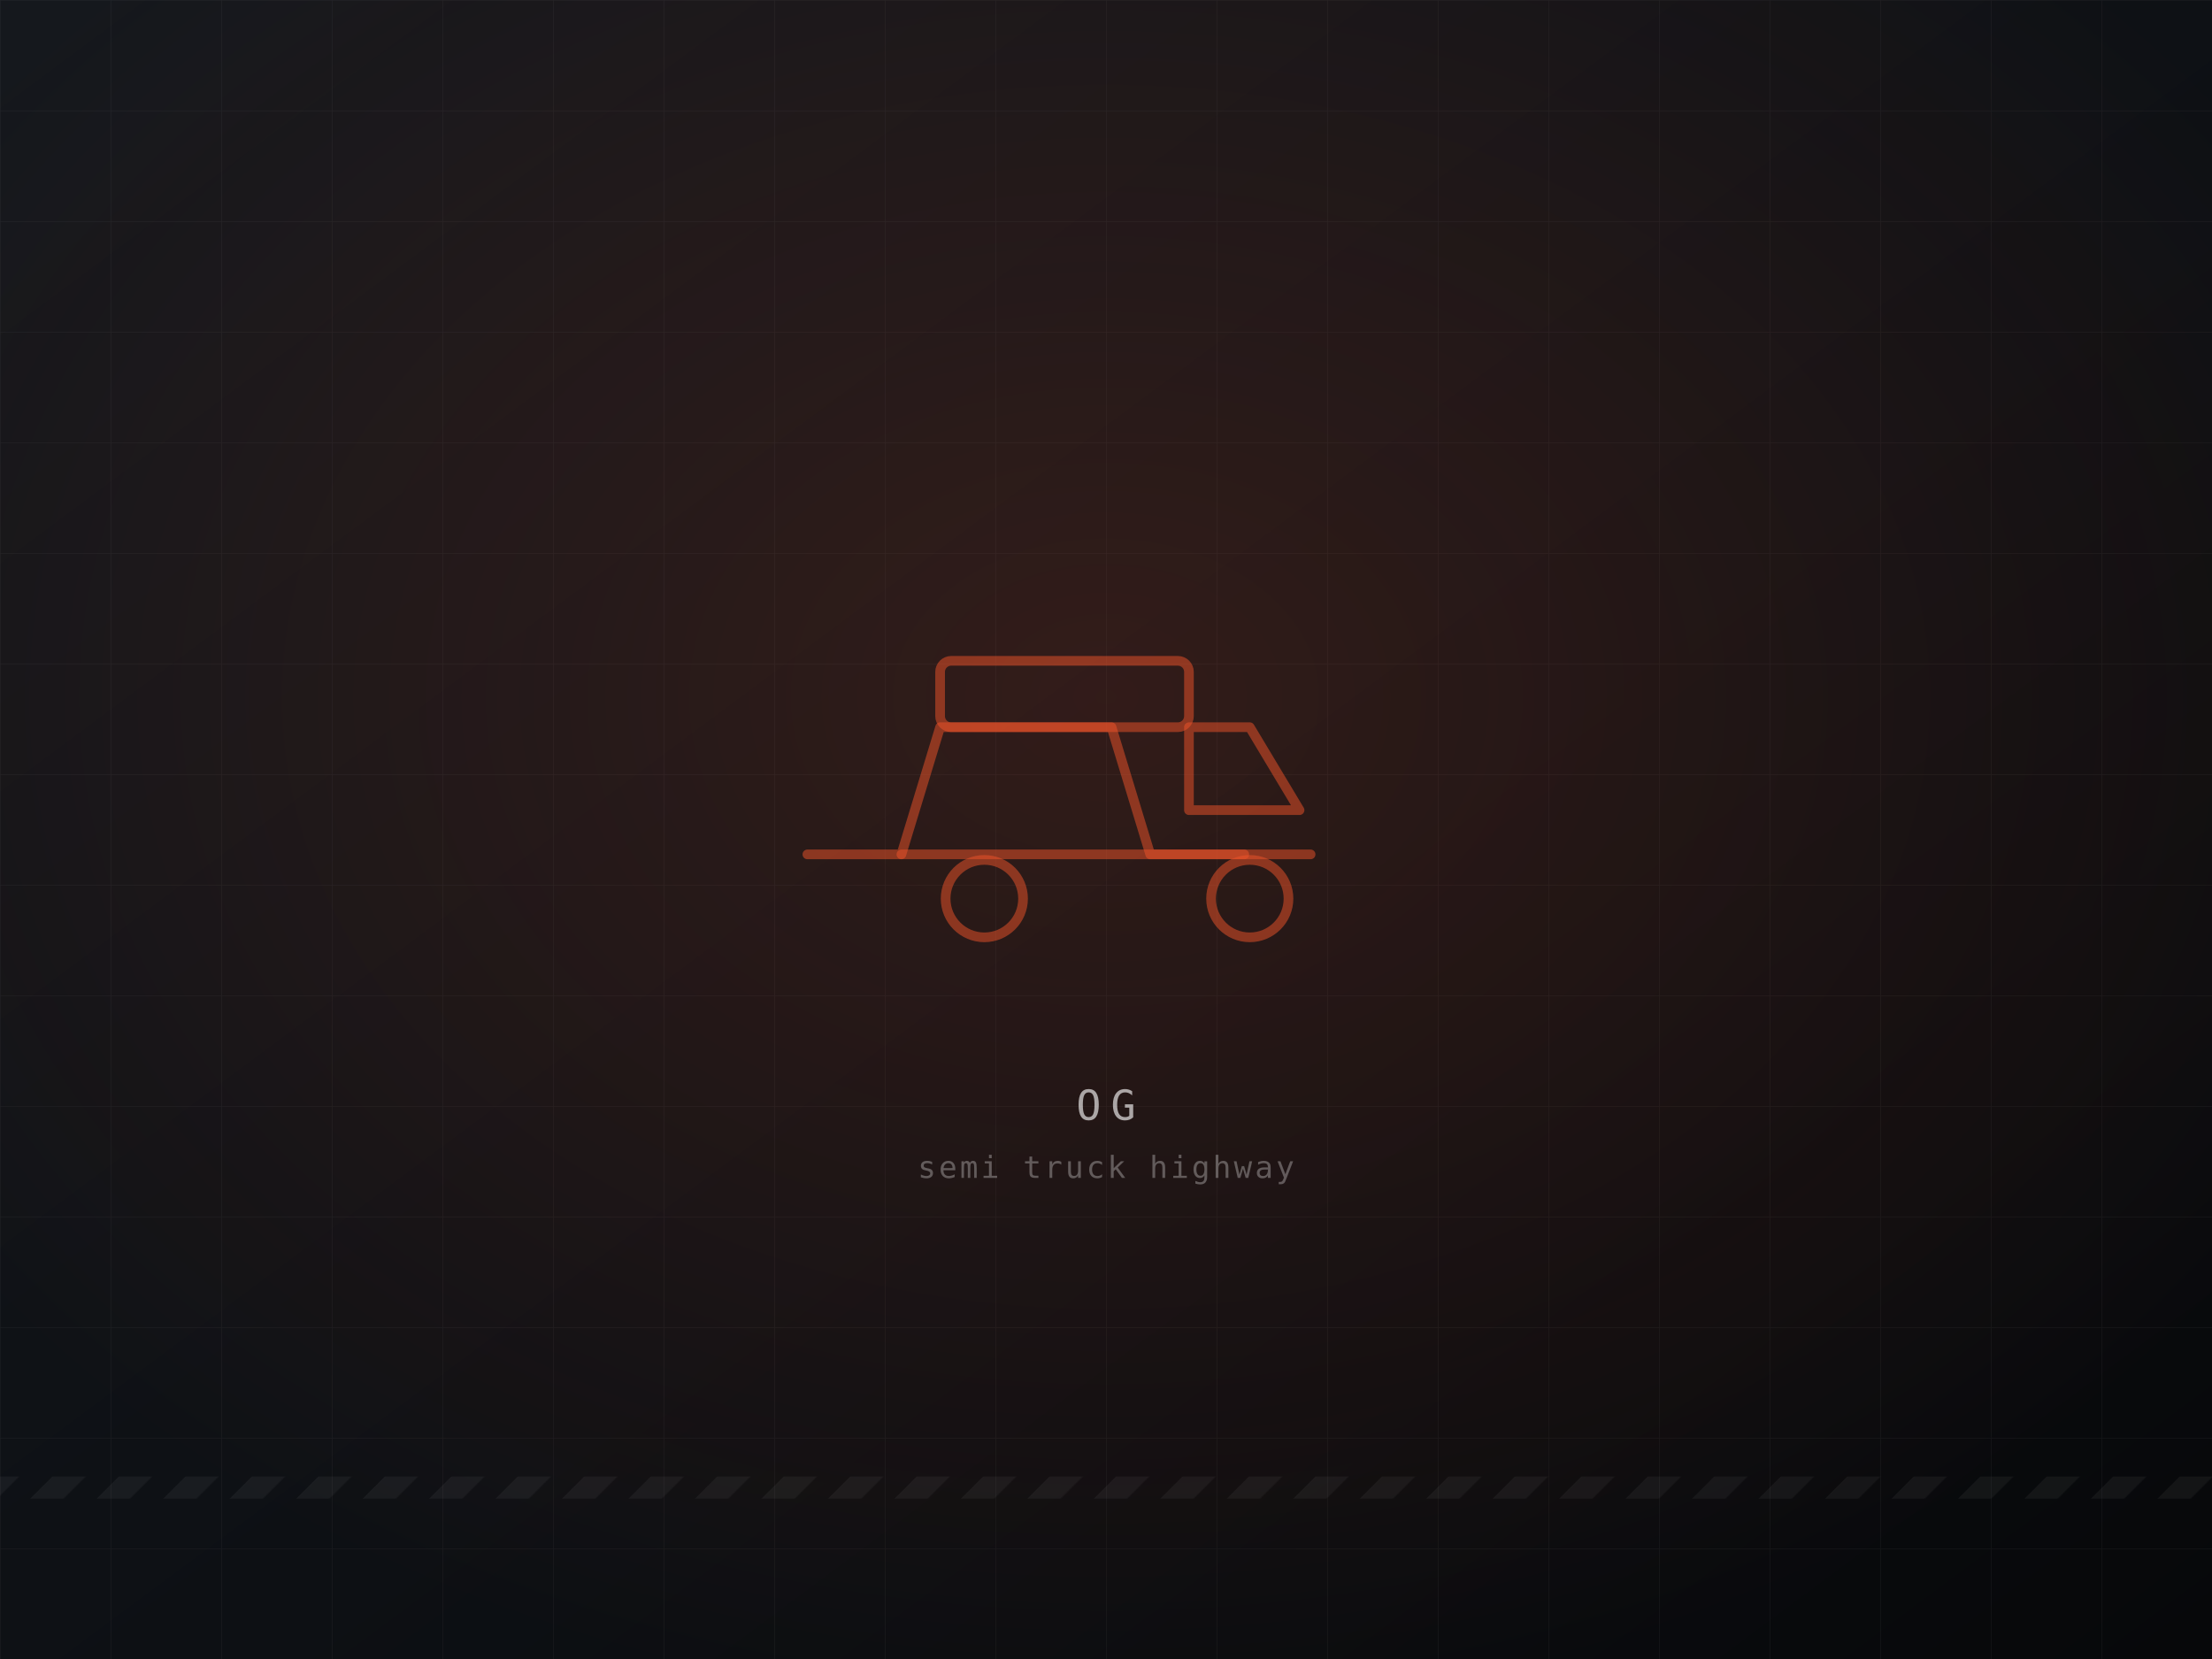
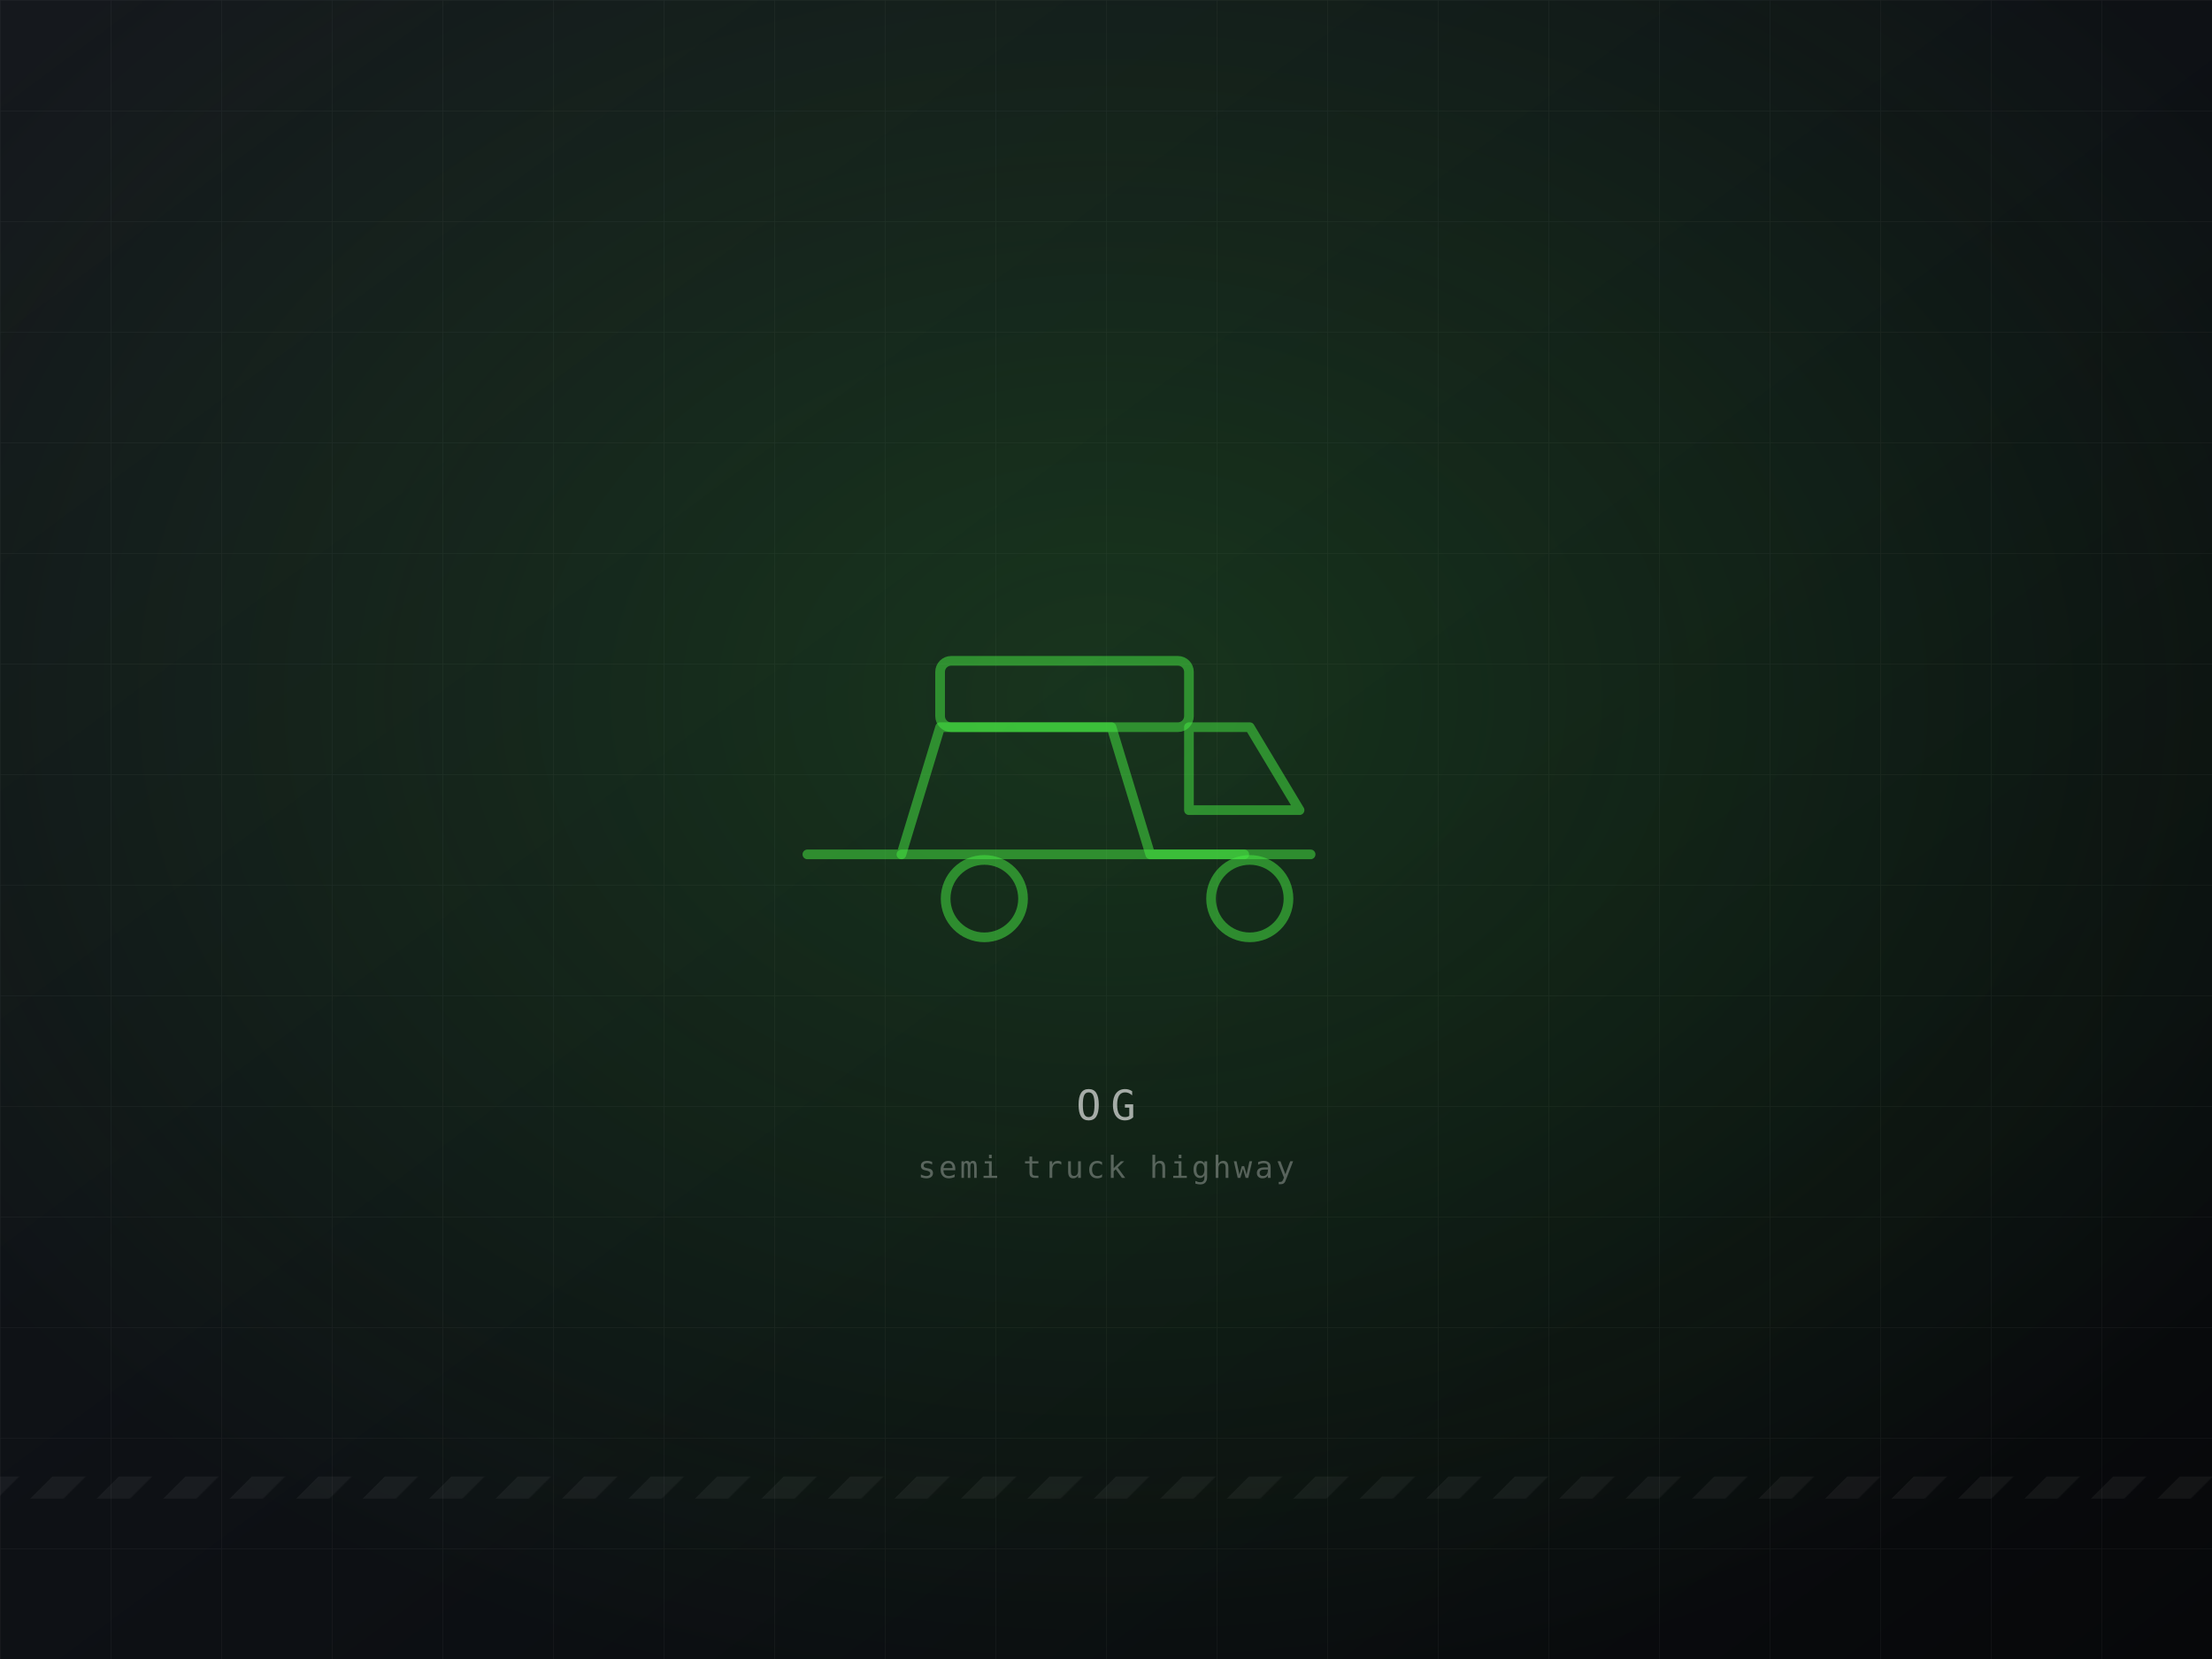
<svg xmlns="http://www.w3.org/2000/svg" viewBox="0 0 1600 1200" width="1600" height="1200" role="img" aria-label="semi truck highway">
  <defs>
    <linearGradient id="bgog" x1="0" y1="0" x2="1" y2="1">
      <stop offset="0" stop-color="#15181d" />
      <stop offset="0.55" stop-color="#0d1014" />
      <stop offset="1" stop-color="#07080a" />
    </linearGradient>
    <radialGradient id="glowog" cx="0.5" cy="0.42" r="0.62">
-       <stop offset="0" stop-color="#f0552b" stop-opacity="0.16" />
-       <stop offset="1" stop-color="#f0552b" stop-opacity="0" />
+       <stop offset="0" stop-color="#49ef45" stop-opacity="0.16" />
+       <stop offset="1" stop-color="#49ef45" stop-opacity="0" />
    </radialGradient>
    <pattern id="gridog" width="80" height="80" patternUnits="userSpaceOnUse">
      <path d="M80 0H0V80" fill="none" stroke="#ffffff" stroke-opacity="0.05" stroke-width="1" />
    </pattern>
    <pattern id="stripeog" width="34" height="34" patternUnits="userSpaceOnUse" patternTransform="rotate(45)">
      <rect width="17" height="34" fill="#ffffff" fill-opacity="0.05" />
    </pattern>
  </defs>
  <rect width="1600" height="1200" fill="url(#bgog)" />
  <rect width="1600" height="1200" fill="url(#gridog)" />
  <rect width="1600" height="1200" fill="url(#glowog)" />
  <rect x="0" y="1068" width="1600" height="16" fill="url(#stripeog)" />
  <g transform="translate(560, 410) scale(2)">
-     <g fill="none" stroke="#f0552b" stroke-opacity="0.5" stroke-width="3.5" stroke-linecap="round" stroke-linejoin="round">
+     <g fill="none" stroke="#49ef45" stroke-opacity="0.5" stroke-width="3.5" stroke-linecap="round" stroke-linejoin="round">
      <path d="M12 104h34l14-46h62l14 46h34" />
      <path d="M46 104h148" />
      <rect x="60" y="34" width="90" height="24" rx="4" />
      <circle cx="76" cy="120" r="14" />
      <circle cx="172" cy="120" r="14" />
      <path d="M150 58h22l18 30h-40z" />
    </g>
  </g>
  <g transform="translate(800, 810)" text-anchor="middle" font-family="ui-monospace, SFMono-Regular, Menlo, monospace">
    <text y="0" fill="#ffffff" fill-opacity="0.62" font-size="30" letter-spacing="7">OG</text>
    <text y="42" fill="#ffffff" fill-opacity="0.30" font-size="22" letter-spacing="2">semi truck highway</text>
  </g>
</svg>
